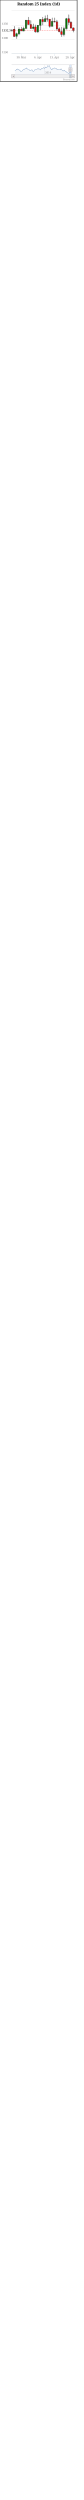
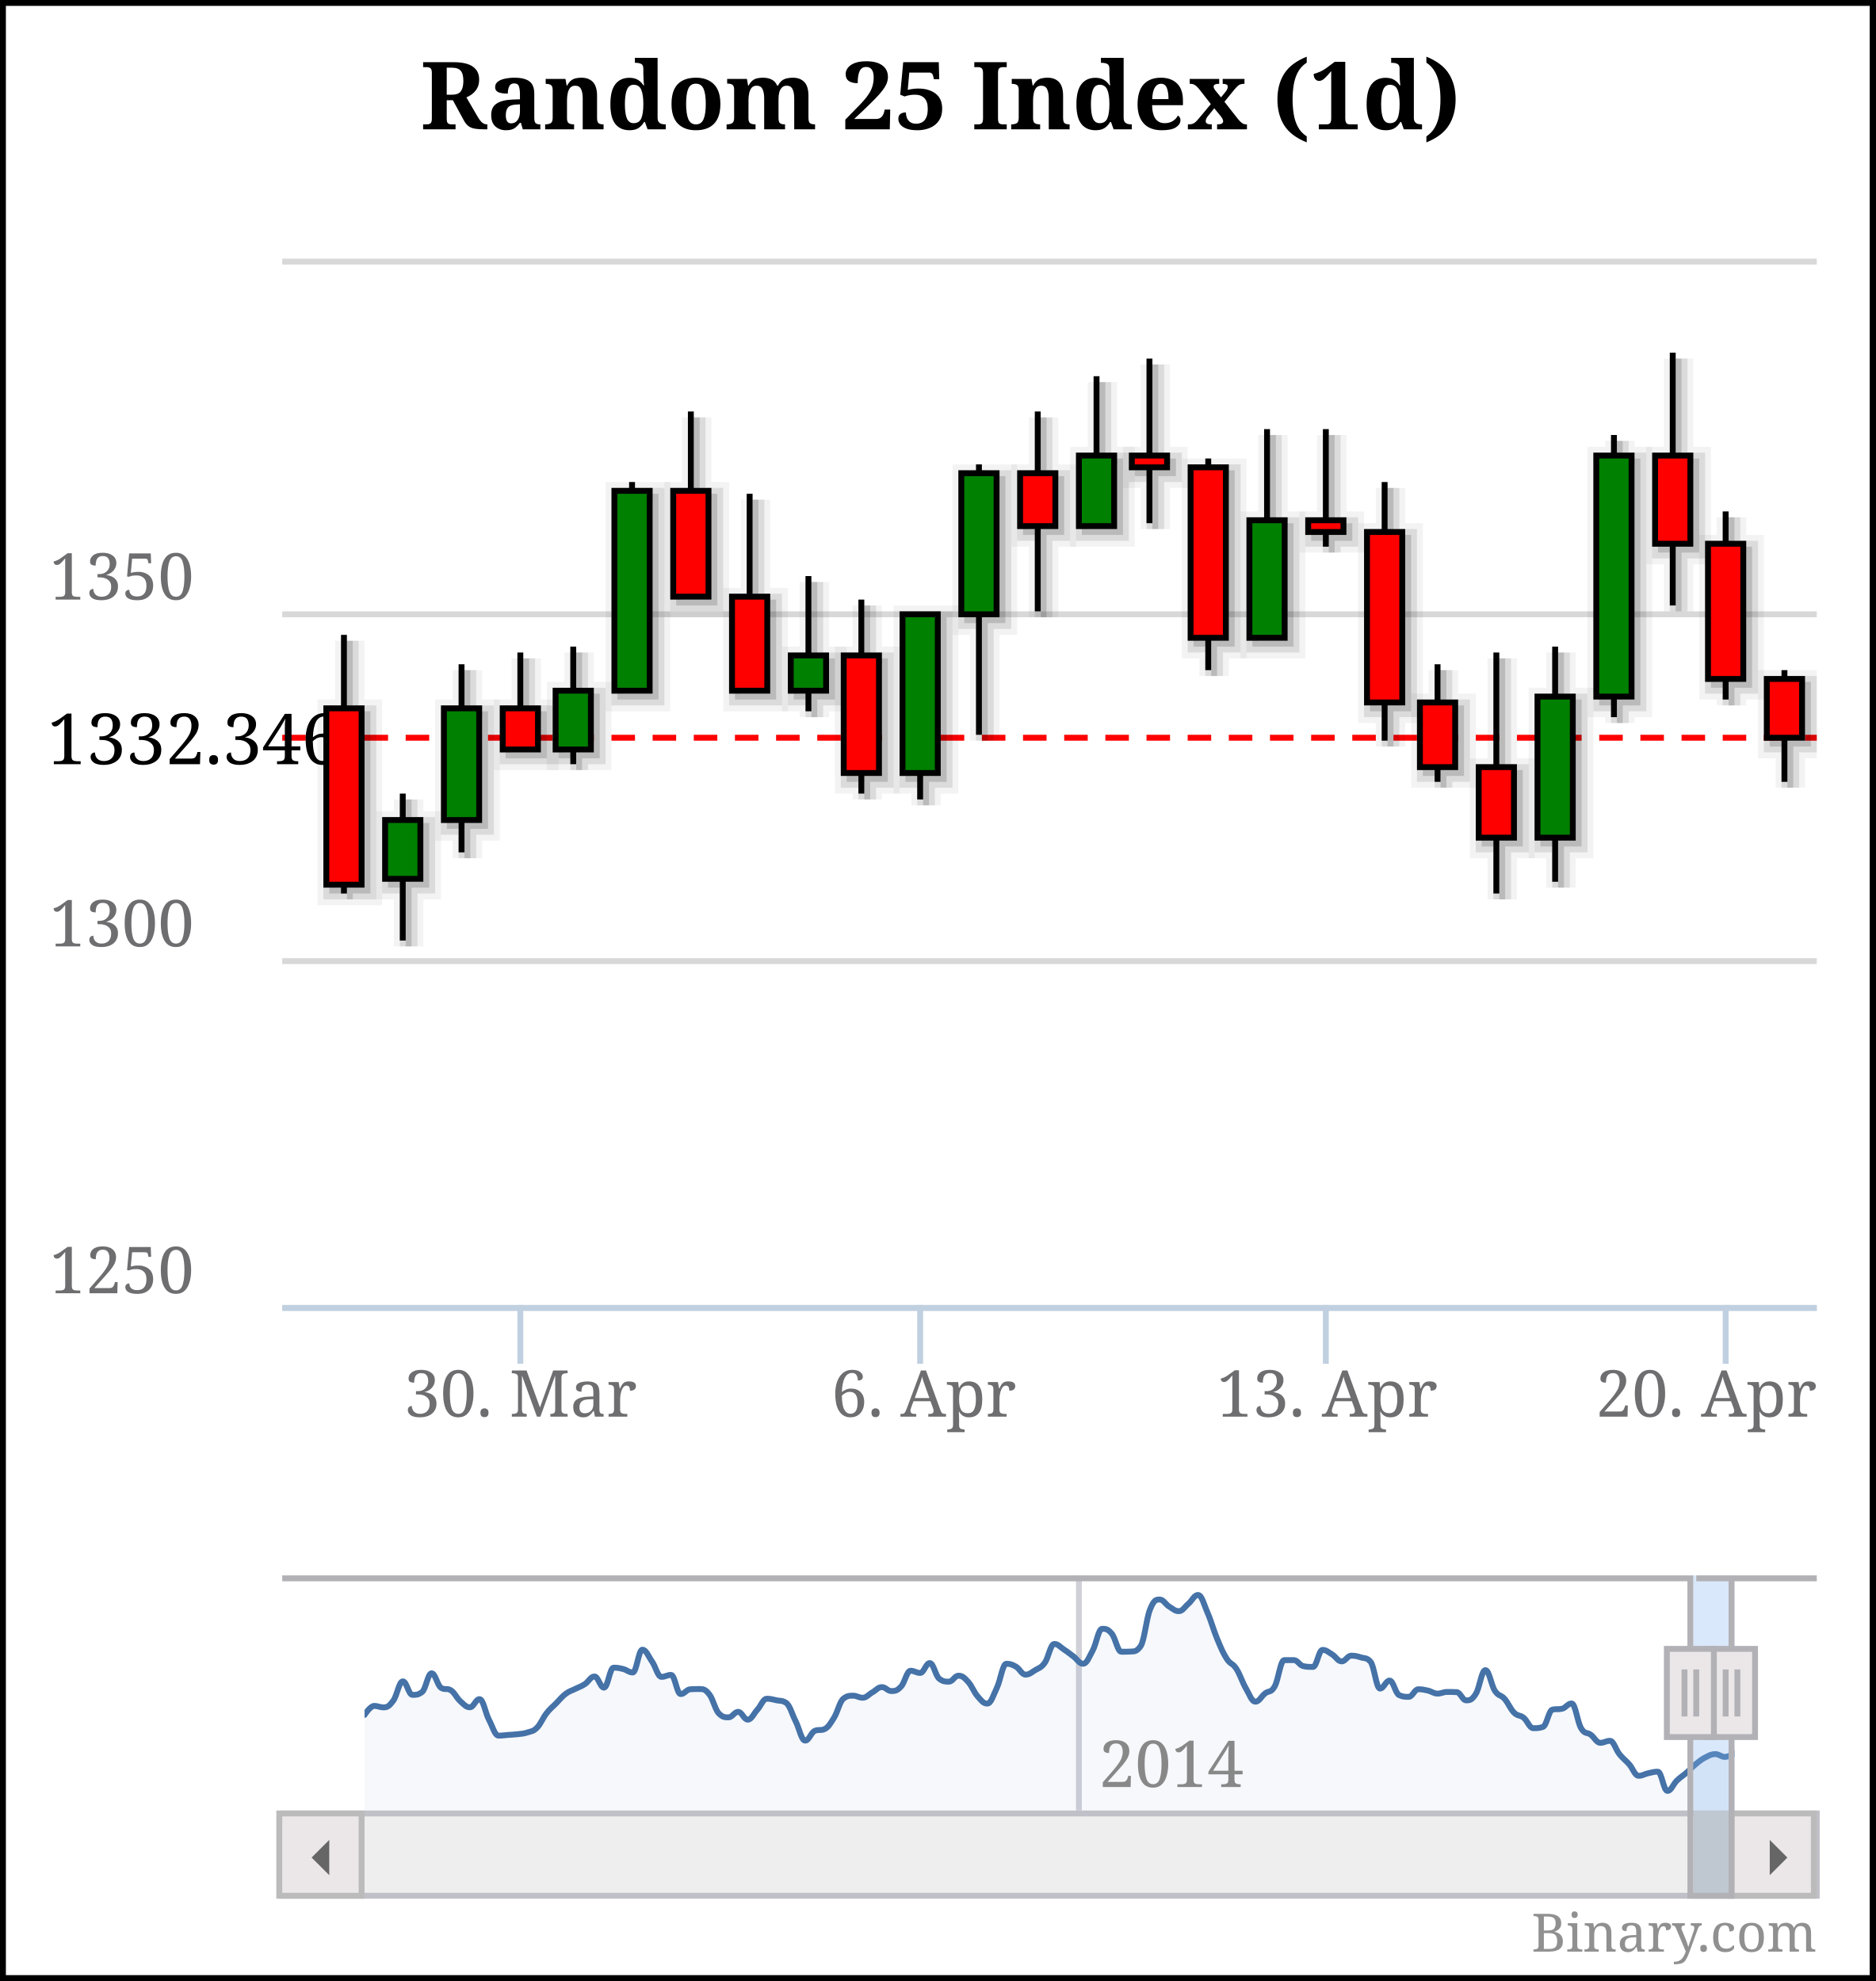
- <svg xmlns="http://www.w3.org/2000/svg" version="1.1" style="font-family:signika, serif;font-size:12px;" viewport="0 0 200 200">
+ <svg xmlns="http://www.w3.org/2000/svg" version="1.1" style="font-family:signika, serif;font-size:12px;" preserveAspectRatio="xMinYMin meet" viewBox="0 0 319 337" width="319" height="337">
  <rect x="0" y="0" width="319" height="337" style="stroke: #000000; fill: none; stroke-width: 2" />
  <defs>
    <clipPath id="highcharts-19">
      <rect x="0" y="0" width="261" height="177" />
    </clipPath>
    <clipPath id="highcharts-21">
      <rect x="0" y="0" width="233" height="40" />
    </clipPath>
  </defs>
  <g class="highcharts-scrollbar" transform="translate(48,309)">
    <rect x="0" y="-0.5" fill="#eeeeee" stroke="#C0C0C8" stroke-width="1" rx="0" ry="0" height="14" width="261" />
    <rect y="-0.5" height="14" fill="#bfc8d1" stroke="#bfc8d1" stroke-width="1" rx="0" ry="0" x="240.5" width="6" />
    <path fill="none" stroke="#666" stroke-width="1" visibility="hidden" d="M 240 3.5 L 240 9.333 M 243 3.5 L 243 9.333 M 246 3.5 L 246 9.333" />
    <g>
      <rect x="-0.5" y="-0.5" width="14" height="14" strokeWidth="1" stroke="#bbb" stroke-width="1" fill="#ebe7e8" />
      <path fill="#666" d="M 8 4 L 8 10 5 7" />
    </g>
    <g transform="translate(247,0)">
      <rect x="-0.5" y="-0.5" width="14" height="14" strokeWidth="1" stroke="#bbb" stroke-width="1" fill="#ebe7e8" />
      <path fill="#666" d="M 6 4 L 6 10 9 7" />
    </g>
  </g>
  <g class="highcharts-grid" />
  <g class="highcharts-grid">
    <path fill="none" d="M 183.5 268 L 183.5 308" stroke="#D0D0D8" stroke-width="1" opacity="1" />
  </g>
  <g class="highcharts-grid">
    <path fill="none" d="M 48 222.5 L 309 222.5" stroke="#D8D8D8" stroke-width="1" opacity="1" />
    <path fill="none" d="M 48 163.5 L 309 163.5" stroke="#D8D8D8" stroke-width="1" opacity="1" />
    <path fill="none" d="M 48 104.5 L 309 104.5" stroke="#D8D8D8" stroke-width="1" opacity="1" />
    <path fill="none" d="M 48 44.5 L 309 44.5" stroke="#D8D8D8" stroke-width="1" opacity="1" />
  </g>
  <g class="highcharts-grid" />
  <g class="highcharts-axis">
    <path fill="none" d="M 88.5 222 L 88.5 232" stroke="#C0D0E0" stroke-width="1" opacity="1" />
    <path fill="none" d="M 156.5 222 L 156.5 232" stroke="#C0D0E0" stroke-width="1" opacity="1" />
    <path fill="none" d="M 225.5 222 L 225.5 232" stroke="#C0D0E0" stroke-width="1" opacity="1" />
    <path fill="none" d="M 293.5 222 L 293.5 232" stroke="#C0D0E0" stroke-width="1" opacity="1" />
    <path fill="none" d="M 48 222.5 L 309 222.5" stroke="#C0D0E0" stroke-width="1" visibility="visible" />
  </g>
  <g class="highcharts-axis" />
  <g class="highcharts-axis" />
  <g class="highcharts-axis" />
  <path fill="none" d="M 48 125.5 L 309 125.5" stroke="red" stroke-width="1" stroke-dasharray="4,3" />
  <text x="8" text-anchor="undefined" transform="translate(0,0)" style="" y="130" visibility="visible">
    <tspan style="background-color: #2ecc71; border-radius: 2px;">1332.346</tspan>
  </text>
  <g class="highcharts-series-group">
    <g class="highcharts-series" visibility="visible" transform="translate(48,45) scale(1 1)" clip-path="url(#highcharts-19)">
      <path fill="none" d="M 7.5 105.5 L 7.5 75.5 L 13.5 75.5 L 13.5 105.5 Z M 10.5 75.5 L 10.5 63 M 10.5 105.5 L 10.5 107" stroke="black" stroke-width="5" stroke-opacity="0.05" transform="translate(1, 1)" />
      <path fill="none" d="M 7.5 105.5 L 7.5 75.5 L 13.5 75.5 L 13.5 105.5 Z M 10.5 75.5 L 10.5 63 M 10.5 105.5 L 10.5 107" stroke="black" stroke-width="3" stroke-opacity="0.1" transform="translate(1, 1)" />
      <path fill="none" d="M 7.5 105.5 L 7.5 75.5 L 13.5 75.5 L 13.5 105.5 Z M 10.5 75.5 L 10.5 63 M 10.5 105.5 L 10.5 107" stroke="black" stroke-width="1" stroke-opacity="0.15" transform="translate(1, 1)" />
      <path fill="red" d="M 7.5 105.5 L 7.5 75.5 L 13.5 75.5 L 13.5 105.5 Z M 10.5 75.5 L 10.5 63 M 10.5 105.5 L 10.5 107" stroke="black" stroke-width="1" />
      <path fill="none" d="M 17.5 104.5 L 17.5 94.5 L 23.5 94.5 L 23.5 104.5 Z M 20.5 94.5 L 20.5 90 M 20.5 104.5 L 20.5 115" stroke="black" stroke-width="5" stroke-opacity="0.05" transform="translate(1, 1)" />
      <path fill="none" d="M 17.5 104.5 L 17.5 94.5 L 23.5 94.5 L 23.5 104.5 Z M 20.5 94.5 L 20.5 90 M 20.5 104.5 L 20.5 115" stroke="black" stroke-width="3" stroke-opacity="0.1" transform="translate(1, 1)" />
      <path fill="none" d="M 17.5 104.5 L 17.5 94.5 L 23.5 94.5 L 23.5 104.5 Z M 20.5 94.5 L 20.5 90 M 20.5 104.5 L 20.5 115" stroke="black" stroke-width="1" stroke-opacity="0.15" transform="translate(1, 1)" />
      <path fill="green" d="M 17.5 104.5 L 17.5 94.5 L 23.5 94.5 L 23.5 104.5 Z M 20.5 94.5 L 20.5 90 M 20.5 104.5 L 20.5 115" stroke="black" stroke-width="1" />
      <path fill="none" d="M 27.5 94.5 L 27.5 75.5 L 33.5 75.5 L 33.5 94.5 Z M 30.5 75.5 L 30.5 68 M 30.5 94.5 L 30.5 100" stroke="black" stroke-width="5" stroke-opacity="0.05" transform="translate(1, 1)" />
      <path fill="none" d="M 27.5 94.5 L 27.5 75.5 L 33.5 75.5 L 33.5 94.5 Z M 30.5 75.5 L 30.5 68 M 30.5 94.5 L 30.5 100" stroke="black" stroke-width="3" stroke-opacity="0.1" transform="translate(1, 1)" />
      <path fill="none" d="M 27.5 94.5 L 27.5 75.5 L 33.5 75.5 L 33.5 94.5 Z M 30.5 75.5 L 30.5 68 M 30.5 94.5 L 30.5 100" stroke="black" stroke-width="1" stroke-opacity="0.15" transform="translate(1, 1)" />
      <path fill="green" d="M 27.5 94.5 L 27.5 75.5 L 33.5 75.5 L 33.5 94.5 Z M 30.5 75.5 L 30.5 68 M 30.5 94.5 L 30.5 100" stroke="black" stroke-width="1" />
      <path fill="none" d="M 37.5 82.5 L 37.5 75.5 L 43.5 75.5 L 43.5 82.5 Z M 40.5 75.5 L 40.5 66 M 40.5 82.5 L 40.5 83" stroke="black" stroke-width="5" stroke-opacity="0.05" transform="translate(1, 1)" />
      <path fill="none" d="M 37.5 82.5 L 37.5 75.5 L 43.5 75.5 L 43.5 82.5 Z M 40.5 75.5 L 40.5 66 M 40.5 82.5 L 40.5 83" stroke="black" stroke-width="3" stroke-opacity="0.1" transform="translate(1, 1)" />
      <path fill="none" d="M 37.5 82.5 L 37.5 75.5 L 43.5 75.5 L 43.5 82.5 Z M 40.5 75.5 L 40.5 66 M 40.5 82.5 L 40.5 83" stroke="black" stroke-width="1" stroke-opacity="0.15" transform="translate(1, 1)" />
      <path fill="red" d="M 37.5 82.5 L 37.5 75.5 L 43.5 75.5 L 43.5 82.5 Z M 40.5 75.5 L 40.5 66 M 40.5 82.5 L 40.5 83" stroke="black" stroke-width="1" />
      <path fill="none" d="M 46.5 82.5 L 46.5 72.5 L 52.5 72.5 L 52.5 82.5 Z M 49.5 72.5 L 49.5 65 M 49.5 82.5 L 49.5 85" stroke="black" stroke-width="5" stroke-opacity="0.05" transform="translate(1, 1)" />
      <path fill="none" d="M 46.5 82.5 L 46.5 72.5 L 52.5 72.5 L 52.5 82.5 Z M 49.5 72.5 L 49.5 65 M 49.5 82.5 L 49.5 85" stroke="black" stroke-width="3" stroke-opacity="0.1" transform="translate(1, 1)" />
      <path fill="none" d="M 46.5 82.5 L 46.5 72.5 L 52.5 72.5 L 52.5 82.5 Z M 49.5 72.5 L 49.5 65 M 49.5 82.5 L 49.5 85" stroke="black" stroke-width="1" stroke-opacity="0.15" transform="translate(1, 1)" />
      <path fill="green" d="M 46.5 82.5 L 46.5 72.5 L 52.5 72.5 L 52.5 82.5 Z M 49.5 72.5 L 49.5 65 M 49.5 82.5 L 49.5 85" stroke="black" stroke-width="1" />
      <path fill="none" d="M 56.5 72.5 L 56.5 38.5 L 62.5 38.5 L 62.5 72.5 Z M 59.5 38.5 L 59.5 37 M 59.5 72.5 L 59.5 73" stroke="black" stroke-width="5" stroke-opacity="0.05" transform="translate(1, 1)" />
      <path fill="none" d="M 56.5 72.5 L 56.5 38.5 L 62.5 38.5 L 62.5 72.5 Z M 59.5 38.5 L 59.5 37 M 59.5 72.5 L 59.5 73" stroke="black" stroke-width="3" stroke-opacity="0.1" transform="translate(1, 1)" />
      <path fill="none" d="M 56.5 72.5 L 56.5 38.5 L 62.5 38.5 L 62.5 72.5 Z M 59.5 38.5 L 59.5 37 M 59.5 72.5 L 59.5 73" stroke="black" stroke-width="1" stroke-opacity="0.15" transform="translate(1, 1)" />
      <path fill="green" d="M 56.5 72.5 L 56.5 38.5 L 62.5 38.5 L 62.5 72.5 Z M 59.5 38.5 L 59.5 37 M 59.5 72.5 L 59.5 73" stroke="black" stroke-width="1" />
      <path fill="none" d="M 66.5 56.5 L 66.5 38.5 L 72.5 38.5 L 72.5 56.5 Z M 69.5 38.5 L 69.5 25 M 69.5 56.5 L 69.5 57" stroke="black" stroke-width="5" stroke-opacity="0.05" transform="translate(1, 1)" />
      <path fill="none" d="M 66.5 56.5 L 66.5 38.5 L 72.5 38.5 L 72.5 56.5 Z M 69.5 38.5 L 69.5 25 M 69.5 56.5 L 69.5 57" stroke="black" stroke-width="3" stroke-opacity="0.1" transform="translate(1, 1)" />
      <path fill="none" d="M 66.5 56.5 L 66.5 38.5 L 72.5 38.5 L 72.5 56.5 Z M 69.5 38.5 L 69.5 25 M 69.5 56.5 L 69.5 57" stroke="black" stroke-width="1" stroke-opacity="0.15" transform="translate(1, 1)" />
      <path fill="red" d="M 66.5 56.5 L 66.5 38.5 L 72.5 38.5 L 72.5 56.5 Z M 69.5 38.5 L 69.5 25 M 69.5 56.5 L 69.5 57" stroke="black" stroke-width="1" />
      <path fill="none" d="M 76.5 72.5 L 76.5 56.5 L 82.5 56.5 L 82.5 72.5 Z M 79.5 56.5 L 79.5 39 M 79.5 72.5 L 79.5 72" stroke="black" stroke-width="5" stroke-opacity="0.05" transform="translate(1, 1)" />
      <path fill="none" d="M 76.5 72.5 L 76.5 56.5 L 82.5 56.5 L 82.5 72.5 Z M 79.5 56.5 L 79.5 39 M 79.5 72.5 L 79.5 72" stroke="black" stroke-width="3" stroke-opacity="0.1" transform="translate(1, 1)" />
      <path fill="none" d="M 76.5 72.5 L 76.5 56.5 L 82.5 56.5 L 82.5 72.5 Z M 79.5 56.5 L 79.5 39 M 79.5 72.5 L 79.5 72" stroke="black" stroke-width="1" stroke-opacity="0.15" transform="translate(1, 1)" />
      <path fill="red" d="M 76.5 72.5 L 76.5 56.5 L 82.5 56.5 L 82.5 72.5 Z M 79.5 56.5 L 79.5 39 M 79.5 72.5 L 79.5 72" stroke="black" stroke-width="1" />
      <path fill="none" d="M 86.5 72.5 L 86.5 66.5 L 92.5 66.5 L 92.5 72.5 Z M 89.5 66.5 L 89.5 53 M 89.5 72.5 L 89.5 76" stroke="black" stroke-width="5" stroke-opacity="0.05" transform="translate(1, 1)" />
      <path fill="none" d="M 86.5 72.5 L 86.5 66.5 L 92.5 66.5 L 92.5 72.5 Z M 89.5 66.5 L 89.5 53 M 89.5 72.5 L 89.5 76" stroke="black" stroke-width="3" stroke-opacity="0.1" transform="translate(1, 1)" />
      <path fill="none" d="M 86.5 72.5 L 86.5 66.5 L 92.5 66.5 L 92.5 72.5 Z M 89.5 66.5 L 89.5 53 M 89.5 72.5 L 89.5 76" stroke="black" stroke-width="1" stroke-opacity="0.15" transform="translate(1, 1)" />
      <path fill="green" d="M 86.5 72.5 L 86.5 66.5 L 92.5 66.5 L 92.5 72.5 Z M 89.5 66.5 L 89.5 53 M 89.5 72.5 L 89.5 76" stroke="black" stroke-width="1" />
      <path fill="none" d="M 95.5 86.5 L 95.5 66.5 L 101.5 66.5 L 101.5 86.5 Z M 98.5 66.5 L 98.5 57 M 98.5 86.5 L 98.5 90" stroke="black" stroke-width="5" stroke-opacity="0.05" transform="translate(1, 1)" />
      <path fill="none" d="M 95.5 86.5 L 95.5 66.5 L 101.5 66.5 L 101.5 86.5 Z M 98.5 66.5 L 98.5 57 M 98.5 86.5 L 98.5 90" stroke="black" stroke-width="3" stroke-opacity="0.1" transform="translate(1, 1)" />
      <path fill="none" d="M 95.5 86.5 L 95.5 66.5 L 101.5 66.5 L 101.5 86.5 Z M 98.5 66.5 L 98.5 57 M 98.5 86.5 L 98.5 90" stroke="black" stroke-width="1" stroke-opacity="0.15" transform="translate(1, 1)" />
      <path fill="red" d="M 95.5 86.5 L 95.5 66.5 L 101.5 66.5 L 101.5 86.5 Z M 98.5 66.5 L 98.5 57 M 98.5 86.5 L 98.5 90" stroke="black" stroke-width="1" />
      <path fill="none" d="M 105.5 86.5 L 105.5 59.5 L 111.5 59.5 L 111.5 86.5 Z M 108.5 59.5 L 108.5 59.5 M 108.5 86.5 L 108.5 91" stroke="black" stroke-width="5" stroke-opacity="0.05" transform="translate(1, 1)" />
      <path fill="none" d="M 105.5 86.5 L 105.5 59.5 L 111.5 59.5 L 111.5 86.5 Z M 108.5 59.5 L 108.5 59.5 M 108.5 86.5 L 108.5 91" stroke="black" stroke-width="3" stroke-opacity="0.1" transform="translate(1, 1)" />
      <path fill="none" d="M 105.5 86.5 L 105.5 59.5 L 111.5 59.5 L 111.5 86.5 Z M 108.5 59.5 L 108.5 59.5 M 108.5 86.5 L 108.5 91" stroke="black" stroke-width="1" stroke-opacity="0.15" transform="translate(1, 1)" />
      <path fill="green" d="M 105.5 86.5 L 105.5 59.5 L 111.5 59.5 L 111.5 86.5 Z M 108.5 59.5 L 108.5 59.5 M 108.5 86.5 L 108.5 91" stroke="black" stroke-width="1" />
      <path fill="none" d="M 115.5 59.5 L 115.5 35.5 L 121.5 35.5 L 121.5 59.5 Z M 118.5 35.5 L 118.5 34 M 118.5 59.5 L 118.5 80" stroke="black" stroke-width="5" stroke-opacity="0.05" transform="translate(1, 1)" />
      <path fill="none" d="M 115.5 59.5 L 115.5 35.5 L 121.5 35.5 L 121.5 59.5 Z M 118.5 35.5 L 118.5 34 M 118.5 59.5 L 118.5 80" stroke="black" stroke-width="3" stroke-opacity="0.1" transform="translate(1, 1)" />
      <path fill="none" d="M 115.5 59.5 L 115.5 35.5 L 121.5 35.5 L 121.5 59.5 Z M 118.5 35.5 L 118.5 34 M 118.5 59.5 L 118.5 80" stroke="black" stroke-width="1" stroke-opacity="0.15" transform="translate(1, 1)" />
      <path fill="green" d="M 115.5 59.5 L 115.5 35.5 L 121.5 35.5 L 121.5 59.5 Z M 118.5 35.5 L 118.5 34 M 118.5 59.5 L 118.5 80" stroke="black" stroke-width="1" />
      <path fill="none" d="M 125.5 44.5 L 125.5 35.5 L 131.5 35.5 L 131.5 44.5 Z M 128.5 35.5 L 128.5 25 M 128.5 44.5 L 128.5 59" stroke="black" stroke-width="5" stroke-opacity="0.05" transform="translate(1, 1)" />
      <path fill="none" d="M 125.5 44.5 L 125.5 35.5 L 131.5 35.5 L 131.5 44.5 Z M 128.5 35.5 L 128.5 25 M 128.5 44.5 L 128.5 59" stroke="black" stroke-width="3" stroke-opacity="0.1" transform="translate(1, 1)" />
      <path fill="none" d="M 125.5 44.5 L 125.5 35.5 L 131.5 35.5 L 131.5 44.5 Z M 128.5 35.5 L 128.5 25 M 128.5 44.5 L 128.5 59" stroke="black" stroke-width="1" stroke-opacity="0.15" transform="translate(1, 1)" />
      <path fill="red" d="M 125.5 44.5 L 125.5 35.5 L 131.5 35.5 L 131.5 44.5 Z M 128.5 35.5 L 128.5 25 M 128.5 44.5 L 128.5 59" stroke="black" stroke-width="1" />
      <path fill="none" d="M 135.5 44.5 L 135.5 32.5 L 141.5 32.5 L 141.5 44.5 Z M 138.5 32.5 L 138.5 19 M 138.5 44.5 L 138.5 45" stroke="black" stroke-width="5" stroke-opacity="0.05" transform="translate(1, 1)" />
      <path fill="none" d="M 135.5 44.5 L 135.5 32.5 L 141.5 32.5 L 141.5 44.5 Z M 138.5 32.5 L 138.5 19 M 138.5 44.5 L 138.5 45" stroke="black" stroke-width="3" stroke-opacity="0.1" transform="translate(1, 1)" />
      <path fill="none" d="M 135.5 44.5 L 135.5 32.5 L 141.5 32.5 L 141.5 44.5 Z M 138.5 32.5 L 138.5 19 M 138.5 44.5 L 138.5 45" stroke="black" stroke-width="1" stroke-opacity="0.15" transform="translate(1, 1)" />
      <path fill="green" d="M 135.5 44.5 L 135.5 32.5 L 141.5 32.5 L 141.5 44.5 Z M 138.5 32.5 L 138.5 19 M 138.5 44.5 L 138.5 45" stroke="black" stroke-width="1" />
      <path fill="none" d="M 144.5 34.5 L 144.5 32.5 L 150.5 32.5 L 150.5 34.5 Z M 147.5 32.5 L 147.5 16 M 147.5 34.5 L 147.5 44" stroke="black" stroke-width="5" stroke-opacity="0.05" transform="translate(1, 1)" />
      <path fill="none" d="M 144.5 34.5 L 144.5 32.5 L 150.5 32.5 L 150.5 34.5 Z M 147.5 32.5 L 147.5 16 M 147.5 34.5 L 147.5 44" stroke="black" stroke-width="3" stroke-opacity="0.1" transform="translate(1, 1)" />
      <path fill="none" d="M 144.5 34.5 L 144.5 32.5 L 150.5 32.5 L 150.5 34.5 Z M 147.5 32.5 L 147.5 16 M 147.5 34.5 L 147.5 44" stroke="black" stroke-width="1" stroke-opacity="0.15" transform="translate(1, 1)" />
      <path fill="red" d="M 144.5 34.5 L 144.5 32.5 L 150.5 32.5 L 150.5 34.5 Z M 147.5 32.5 L 147.5 16 M 147.5 34.5 L 147.5 44" stroke="black" stroke-width="1" />
      <path fill="none" d="M 154.5 63.5 L 154.5 34.5 L 160.5 34.5 L 160.5 63.5 Z M 157.5 34.5 L 157.5 33 M 157.5 63.5 L 157.5 69" stroke="black" stroke-width="5" stroke-opacity="0.05" transform="translate(1, 1)" />
      <path fill="none" d="M 154.5 63.5 L 154.5 34.5 L 160.5 34.5 L 160.5 63.5 Z M 157.5 34.5 L 157.5 33 M 157.5 63.5 L 157.5 69" stroke="black" stroke-width="3" stroke-opacity="0.1" transform="translate(1, 1)" />
      <path fill="none" d="M 154.5 63.5 L 154.5 34.5 L 160.5 34.5 L 160.5 63.5 Z M 157.5 34.5 L 157.5 33 M 157.5 63.5 L 157.5 69" stroke="black" stroke-width="1" stroke-opacity="0.15" transform="translate(1, 1)" />
      <path fill="red" d="M 154.5 63.5 L 154.5 34.5 L 160.5 34.5 L 160.5 63.5 Z M 157.5 34.5 L 157.5 33 M 157.5 63.5 L 157.5 69" stroke="black" stroke-width="1" />
      <path fill="none" d="M 164.5 63.5 L 164.5 43.5 L 170.5 43.5 L 170.5 63.5 Z M 167.5 43.5 L 167.5 28 M 167.5 63.5 L 167.5 63" stroke="black" stroke-width="5" stroke-opacity="0.05" transform="translate(1, 1)" />
      <path fill="none" d="M 164.5 63.5 L 164.5 43.5 L 170.5 43.5 L 170.5 63.5 Z M 167.5 43.5 L 167.5 28 M 167.5 63.5 L 167.5 63" stroke="black" stroke-width="3" stroke-opacity="0.1" transform="translate(1, 1)" />
      <path fill="none" d="M 164.5 63.5 L 164.5 43.5 L 170.5 43.5 L 170.5 63.5 Z M 167.5 43.5 L 167.5 28 M 167.5 63.5 L 167.5 63" stroke="black" stroke-width="1" stroke-opacity="0.15" transform="translate(1, 1)" />
      <path fill="green" d="M 164.5 63.5 L 164.5 43.5 L 170.5 43.5 L 170.5 63.5 Z M 167.5 43.5 L 167.5 28 M 167.5 63.5 L 167.5 63" stroke="black" stroke-width="1" />
      <path fill="none" d="M 174.5 45.5 L 174.5 43.5 L 180.5 43.5 L 180.5 45.5 Z M 177.5 43.5 L 177.5 28 M 177.5 45.5 L 177.5 48" stroke="black" stroke-width="5" stroke-opacity="0.05" transform="translate(1, 1)" />
      <path fill="none" d="M 174.5 45.5 L 174.5 43.5 L 180.5 43.5 L 180.5 45.5 Z M 177.5 43.5 L 177.5 28 M 177.5 45.5 L 177.5 48" stroke="black" stroke-width="3" stroke-opacity="0.1" transform="translate(1, 1)" />
      <path fill="none" d="M 174.5 45.5 L 174.5 43.5 L 180.5 43.5 L 180.5 45.5 Z M 177.5 43.5 L 177.5 28 M 177.5 45.5 L 177.5 48" stroke="black" stroke-width="1" stroke-opacity="0.15" transform="translate(1, 1)" />
      <path fill="red" d="M 174.5 45.5 L 174.5 43.5 L 180.5 43.5 L 180.5 45.5 Z M 177.5 43.5 L 177.5 28 M 177.5 45.5 L 177.5 48" stroke="black" stroke-width="1" />
      <path fill="none" d="M 184.5 74.5 L 184.5 45.5 L 190.5 45.5 L 190.5 74.5 Z M 187.5 45.5 L 187.5 37 M 187.5 74.5 L 187.5 81" stroke="black" stroke-width="5" stroke-opacity="0.05" transform="translate(1, 1)" />
      <path fill="none" d="M 184.5 74.5 L 184.5 45.5 L 190.5 45.5 L 190.5 74.5 Z M 187.5 45.5 L 187.5 37 M 187.5 74.5 L 187.5 81" stroke="black" stroke-width="3" stroke-opacity="0.1" transform="translate(1, 1)" />
      <path fill="none" d="M 184.5 74.5 L 184.5 45.5 L 190.5 45.5 L 190.5 74.5 Z M 187.5 45.5 L 187.5 37 M 187.5 74.5 L 187.5 81" stroke="black" stroke-width="1" stroke-opacity="0.15" transform="translate(1, 1)" />
      <path fill="red" d="M 184.5 74.5 L 184.5 45.5 L 190.5 45.5 L 190.5 74.5 Z M 187.5 45.5 L 187.5 37 M 187.5 74.5 L 187.5 81" stroke="black" stroke-width="1" />
      <path fill="none" d="M 193.5 85.5 L 193.5 74.5 L 199.5 74.5 L 199.5 85.5 Z M 196.5 74.5 L 196.5 68 M 196.5 85.5 L 196.5 88" stroke="black" stroke-width="5" stroke-opacity="0.05" transform="translate(1, 1)" />
      <path fill="none" d="M 193.5 85.5 L 193.5 74.5 L 199.5 74.5 L 199.5 85.5 Z M 196.5 74.5 L 196.5 68 M 196.5 85.5 L 196.5 88" stroke="black" stroke-width="3" stroke-opacity="0.1" transform="translate(1, 1)" />
      <path fill="none" d="M 193.5 85.5 L 193.5 74.5 L 199.5 74.5 L 199.5 85.5 Z M 196.5 74.5 L 196.5 68 M 196.5 85.5 L 196.5 88" stroke="black" stroke-width="1" stroke-opacity="0.15" transform="translate(1, 1)" />
      <path fill="red" d="M 193.5 85.5 L 193.5 74.5 L 199.5 74.5 L 199.5 85.5 Z M 196.5 74.5 L 196.5 68 M 196.5 85.5 L 196.5 88" stroke="black" stroke-width="1" />
      <path fill="none" d="M 203.5 97.5 L 203.5 85.5 L 209.5 85.5 L 209.5 97.5 Z M 206.5 85.5 L 206.5 66 M 206.5 97.5 L 206.5 107" stroke="black" stroke-width="5" stroke-opacity="0.05" transform="translate(1, 1)" />
      <path fill="none" d="M 203.5 97.5 L 203.5 85.5 L 209.5 85.5 L 209.5 97.5 Z M 206.5 85.5 L 206.5 66 M 206.5 97.5 L 206.5 107" stroke="black" stroke-width="3" stroke-opacity="0.1" transform="translate(1, 1)" />
      <path fill="none" d="M 203.5 97.5 L 203.5 85.5 L 209.5 85.5 L 209.5 97.5 Z M 206.5 85.5 L 206.5 66 M 206.5 97.5 L 206.5 107" stroke="black" stroke-width="1" stroke-opacity="0.15" transform="translate(1, 1)" />
      <path fill="red" d="M 203.5 97.5 L 203.5 85.5 L 209.5 85.5 L 209.5 97.5 Z M 206.5 85.5 L 206.5 66 M 206.5 97.5 L 206.5 107" stroke="black" stroke-width="1" />
      <path fill="none" d="M 213.5 97.5 L 213.5 73.5 L 219.5 73.5 L 219.5 97.5 Z M 216.5 73.5 L 216.5 65 M 216.5 97.5 L 216.5 105" stroke="black" stroke-width="5" stroke-opacity="0.05" transform="translate(1, 1)" />
      <path fill="none" d="M 213.5 97.5 L 213.5 73.5 L 219.5 73.5 L 219.5 97.5 Z M 216.5 73.5 L 216.5 65 M 216.5 97.5 L 216.5 105" stroke="black" stroke-width="3" stroke-opacity="0.1" transform="translate(1, 1)" />
      <path fill="none" d="M 213.5 97.5 L 213.5 73.5 L 219.5 73.5 L 219.5 97.5 Z M 216.5 73.5 L 216.5 65 M 216.5 97.5 L 216.5 105" stroke="black" stroke-width="1" stroke-opacity="0.15" transform="translate(1, 1)" />
      <path fill="green" d="M 213.5 97.5 L 213.5 73.5 L 219.5 73.5 L 219.5 97.5 Z M 216.5 73.5 L 216.5 65 M 216.5 97.5 L 216.5 105" stroke="black" stroke-width="1" />
      <path fill="none" d="M 223.5 73.5 L 223.5 32.5 L 229.5 32.5 L 229.5 73.5 Z M 226.5 32.5 L 226.5 29 M 226.5 73.5 L 226.5 77" stroke="black" stroke-width="5" stroke-opacity="0.05" transform="translate(1, 1)" />
      <path fill="none" d="M 223.5 73.5 L 223.5 32.5 L 229.5 32.5 L 229.5 73.5 Z M 226.5 32.5 L 226.5 29 M 226.5 73.5 L 226.5 77" stroke="black" stroke-width="3" stroke-opacity="0.1" transform="translate(1, 1)" />
      <path fill="none" d="M 223.5 73.5 L 223.5 32.5 L 229.5 32.5 L 229.5 73.5 Z M 226.5 32.5 L 226.5 29 M 226.5 73.5 L 226.5 77" stroke="black" stroke-width="1" stroke-opacity="0.15" transform="translate(1, 1)" />
      <path fill="green" d="M 223.5 73.5 L 223.5 32.5 L 229.5 32.5 L 229.5 73.5 Z M 226.5 32.5 L 226.5 29 M 226.5 73.5 L 226.5 77" stroke="black" stroke-width="1" />
      <path fill="none" d="M 233.5 47.5 L 233.5 32.5 L 239.5 32.5 L 239.5 47.5 Z M 236.5 32.5 L 236.5 15 M 236.5 47.5 L 236.5 58" stroke="black" stroke-width="5" stroke-opacity="0.05" transform="translate(1, 1)" />
      <path fill="none" d="M 233.5 47.5 L 233.5 32.5 L 239.5 32.5 L 239.5 47.5 Z M 236.5 32.5 L 236.5 15 M 236.5 47.5 L 236.5 58" stroke="black" stroke-width="3" stroke-opacity="0.1" transform="translate(1, 1)" />
      <path fill="none" d="M 233.5 47.5 L 233.5 32.5 L 239.5 32.5 L 239.5 47.5 Z M 236.5 32.5 L 236.5 15 M 236.5 47.5 L 236.5 58" stroke="black" stroke-width="1" stroke-opacity="0.15" transform="translate(1, 1)" />
      <path fill="red" d="M 233.5 47.5 L 233.5 32.5 L 239.5 32.5 L 239.5 47.5 Z M 236.5 32.5 L 236.5 15 M 236.5 47.5 L 236.5 58" stroke="black" stroke-width="1" />
      <path fill="none" d="M 242.5 70.5 L 242.5 47.5 L 248.5 47.5 L 248.5 70.5 Z M 245.5 47.5 L 245.5 42 M 245.5 70.5 L 245.5 74" stroke="black" stroke-width="5" stroke-opacity="0.05" transform="translate(1, 1)" />
      <path fill="none" d="M 242.5 70.5 L 242.5 47.5 L 248.5 47.5 L 248.5 70.5 Z M 245.5 47.5 L 245.5 42 M 245.5 70.5 L 245.5 74" stroke="black" stroke-width="3" stroke-opacity="0.1" transform="translate(1, 1)" />
      <path fill="none" d="M 242.5 70.5 L 242.5 47.5 L 248.5 47.5 L 248.5 70.5 Z M 245.5 47.5 L 245.5 42 M 245.5 70.5 L 245.5 74" stroke="black" stroke-width="1" stroke-opacity="0.15" transform="translate(1, 1)" />
      <path fill="red" d="M 242.5 70.5 L 242.5 47.5 L 248.5 47.5 L 248.5 70.5 Z M 245.5 47.5 L 245.5 42 M 245.5 70.5 L 245.5 74" stroke="black" stroke-width="1" />
      <path fill="none" d="M 252.5 80.5 L 252.5 70.5 L 258.5 70.5 L 258.5 80.5 Z M 255.5 70.5 L 255.5 69 M 255.5 80.5 L 255.5 88" stroke="black" stroke-width="5" stroke-opacity="0.05" transform="translate(1, 1)" />
      <path fill="none" d="M 252.5 80.5 L 252.5 70.5 L 258.5 70.5 L 258.5 80.5 Z M 255.5 70.5 L 255.5 69 M 255.5 80.5 L 255.5 88" stroke="black" stroke-width="3" stroke-opacity="0.1" transform="translate(1, 1)" />
      <path fill="none" d="M 252.5 80.5 L 252.5 70.5 L 258.5 70.5 L 258.5 80.5 Z M 255.5 70.5 L 255.5 69 M 255.5 80.5 L 255.5 88" stroke="black" stroke-width="1" stroke-opacity="0.15" transform="translate(1, 1)" />
      <path fill="red" d="M 252.5 80.5 L 252.5 70.5 L 258.5 70.5 L 258.5 80.5 Z M 255.5 70.5 L 255.5 69 M 255.5 80.5 L 255.5 88" stroke="black" stroke-width="1" />
    </g>
    <g class="highcharts-markers" visibility="visible" transform="translate(48,45) scale(1 1)" clip-path="none" />
    <g class="highcharts-series" visibility="visible" transform="translate(62,268) scale(1 1)" clip-path="url(#highcharts-21)">
      <path fill="rgb(69,114,167)" fill-opacity="0.05" d="M 0 23.731 C 0 23.731 0.978 22.202 1.629 22.202 C 2.281 22.202 2.607 22.452 3.259 22.452 C 3.91 22.452 4.236 22.201 4.888 21.315 C 5.54 20.429 5.866 18.023 6.517 18.023 C 7.169 18.023 7.495 20.325 8.147 20.325 C 8.799 20.325 9.124 20.325 9.776 19.853 C 10.428 19.38 10.754 16.654 11.406 16.654 C 12.057 16.654 12.383 18.743 13.035 19.136 C 13.687 19.53 14.013 19.136 14.664 19.53 C 15.316 19.924 15.642 20.829 16.294 21.41 C 16.945 21.991 17.271 22.436 17.923 22.436 C 18.575 22.436 18.901 21.049 19.552 21.049 C 20.204 21.049 20.53 23.356 21.182 24.598 C 21.834 25.84 22.159 27.259 22.811 27.259 C 23.463 27.259 23.789 27.186 24.441 27.136 C 25.092 27.087 25.418 27.094 26.07 27.011 C 26.722 26.928 27.048 26.941 27.699 26.721 C 28.351 26.502 28.677 26.57 29.329 25.915 C 29.98 25.259 30.306 24.275 30.958 23.445 C 31.61 22.614 31.936 22.423 32.587 21.763 C 33.239 21.103 33.565 20.634 34.217 20.143 C 34.869 19.652 35.194 19.637 35.846 19.307 C 36.498 18.978 36.824 18.918 37.476 18.495 C 38.127 18.073 38.453 17.194 39.105 17.194 C 39.757 17.194 40.083 19.096 40.734 19.096 C 41.386 19.096 41.712 15.697 42.364 15.697 C 43.015 15.697 43.341 15.764 43.993 15.927 C 44.645 16.091 44.971 16.515 45.622 16.515 C 46.274 16.515 46.6 12.642 47.252 12.642 C 47.903 12.642 48.229 13.694 48.881 14.618 C 49.533 15.542 49.859 17.263 50.51 17.263 C 51.162 17.263 51.488 16.925 52.14 16.925 C 52.792 16.925 53.117 20.192 53.769 20.192 C 54.421 20.192 54.747 19.414 55.399 19.372 C 56.05 19.33 56.376 19.33 57.028 19.33 C 57.68 19.33 58.006 19.42 58.657 20.257 C 59.309 21.093 59.635 22.88 60.287 23.512 C 60.938 24.145 61.264 24.145 61.916 24.145 C 62.568 24.145 62.894 23.214 63.545 23.214 C 64.197 23.214 64.523 24.54 65.175 24.54 C 65.827 24.54 66.152 23.568 66.804 22.856 C 67.456 22.144 67.782 20.98 68.434 20.98 C 69.085 20.98 69.411 21.105 70.063 21.244 C 70.715 21.382 71.041 21.244 71.692 21.673 C 72.344 22.103 72.67 23.521 73.322 24.808 C 73.973 26.094 74.299 28.106 74.951 28.106 C 75.603 28.106 75.929 26.733 76.58 26.446 C 77.232 26.159 77.558 26.446 78.21 26.159 C 78.862 25.872 79.187 25.279 79.839 24.237 C 80.491 23.195 80.817 21.436 81.469 20.949 C 82.12 20.463 82.446 20.463 83.098 20.463 C 83.75 20.463 84.076 20.812 84.727 20.812 C 85.379 20.812 85.705 20.271 86.357 19.909 C 87.008 19.548 87.334 19.004 87.986 19.004 C 88.638 19.004 88.964 19.677 89.615 19.677 C 90.267 19.677 90.593 19.613 91.245 18.921 C 91.897 18.23 92.222 16.221 92.874 16.221 C 93.526 16.221 93.852 16.595 94.503 16.595 C 95.155 16.595 95.481 14.911 96.133 14.911 C 96.785 14.911 97.11 17.103 97.762 17.59 C 98.414 18.077 98.74 18.077 99.392 18.077 C 100.043 18.077 100.369 17.063 101.021 17.063 C 101.673 17.063 101.999 17.385 102.65 18.089 C 103.302 18.793 103.628 19.838 104.28 20.581 C 104.931 21.325 105.257 21.806 105.909 21.806 C 106.561 21.806 106.887 20.507 107.538 19.151 C 108.19 17.796 108.516 15.03 109.168 15.03 C 109.82 15.03 110.145 15.155 110.797 15.525 C 111.449 15.895 111.775 16.88 112.427 16.88 C 113.078 16.88 113.404 16.528 114.056 16.128 C 114.708 15.728 115.034 15.774 115.685 14.881 C 116.337 13.987 116.663 11.66 117.315 11.66 C 117.966 11.66 118.292 12.17 118.944 12.596 C 119.596 13.021 119.922 13.3 120.573 13.786 C 121.225 14.272 121.551 15.027 122.203 15.027 C 122.855 15.027 123.18 13.999 123.832 12.81 C 124.484 11.621 124.81 9.082 125.462 9.082 C 126.113 9.082 126.439 9.13 127.091 9.911 C 127.743 10.692 128.069 12.988 128.72 12.988 C 129.372 12.988 129.698 12.988 130.35 12.954 C 131.001 12.92 131.327 12.954 131.979 12.072 C 132.631 11.19 132.957 7.366 133.608 5.773 C 134.26 4.179 134.586 4.104 135.238 4.104 C 135.89 4.104 136.215 4.916 136.867 5.312 C 137.519 5.708 137.845 6.085 138.497 6.085 C 139.148 6.085 139.474 5.375 140.126 4.824 C 140.778 4.274 141.103 3.333 141.755 3.333 C 142.407 3.333 142.733 4.871 143.385 6.362 C 144.036 7.852 144.362 9.222 145.014 10.786 C 145.666 12.349 145.992 13.162 146.643 14.179 C 147.295 15.197 147.621 14.867 148.273 15.874 C 148.924 16.88 149.25 18.089 149.902 19.211 C 150.554 20.332 150.88 21.481 151.531 21.481 C 152.183 21.481 152.509 20.596 153.161 20.08 C 153.813 19.564 154.138 20.035 154.79 18.902 C 155.442 17.77 155.768 14.423 156.42 14.416 C 157.071 14.409 157.397 14.409 158.049 14.409 C 158.701 14.409 159.027 15.306 159.678 15.439 C 160.33 15.571 160.656 15.571 161.308 15.571 C 161.959 15.571 162.285 12.673 162.937 12.673 C 163.589 12.673 163.915 13.051 164.566 13.442 C 165.218 13.833 165.544 14.627 166.196 14.627 C 166.848 14.627 167.173 13.655 167.825 13.655 C 168.477 13.655 168.803 13.746 169.455 13.947 C 170.106 14.148 170.432 13.947 171.084 14.661 C 171.736 15.374 172.062 19.252 172.713 19.252 C 173.365 19.252 173.691 17.892 174.343 17.892 C 174.994 17.892 175.32 20.083 175.972 20.372 C 176.624 20.66 176.95 20.66 177.601 20.66 C 178.253 20.66 178.579 19.369 179.231 19.369 C 179.883 19.369 180.208 19.447 180.86 19.595 C 181.512 19.743 181.838 20.108 182.49 20.108 C 183.141 20.108 183.467 19.828 184.119 19.828 C 184.771 19.828 185.097 19.828 185.748 19.861 C 186.4 19.893 186.726 21.259 187.378 21.259 C 188.029 21.259 188.355 21.186 189.007 20.157 C 189.659 19.128 189.985 16.112 190.636 16.112 C 191.288 16.112 191.614 18.672 192.266 19.649 C 192.917 20.626 193.243 20.254 193.895 20.996 C 194.547 21.738 194.873 22.714 195.524 23.359 C 196.176 24.004 196.502 23.695 197.154 24.221 C 197.806 24.747 198.131 25.99 198.783 25.99 C 199.435 25.99 199.761 25.99 200.413 25.783 C 201.064 25.577 201.39 22.977 202.042 22.831 C 202.694 22.685 203.02 22.831 203.671 22.685 C 204.323 22.539 204.649 21.786 205.301 21.786 C 205.952 21.786 206.278 24.959 206.93 26.023 C 207.582 27.087 207.908 26.614 208.559 27.106 C 209.211 27.597 209.537 28.481 210.189 28.481 C 210.841 28.481 211.166 28.141 211.818 28.141 C 212.47 28.141 212.796 29.64 213.448 30.435 C 214.099 31.229 214.425 31.382 215.077 32.114 C 215.729 32.845 216.055 34.092 216.706 34.092 C 217.358 34.092 217.684 33.793 218.336 33.653 C 218.987 33.513 219.313 33.392 219.965 33.392 C 220.617 33.392 220.943 36.667 221.594 36.667 C 222.246 36.667 222.572 35.507 223.224 34.885 C 223.876 34.263 224.201 34.124 224.853 33.557 C 225.505 32.99 225.831 32.576 226.483 32.051 C 227.134 31.525 227.46 31.262 228.112 30.931 C 228.764 30.6 229.09 30.398 229.741 30.398 C 230.393 30.398 230.719 30.877 231.371 30.877 C 232.022 30.877 233 30.272 233 30.272 L 233 40 L 0 40" />
      <path fill="none" d="M 0 23.731 C 0 23.731 0.978 22.202 1.629 22.202 C 2.281 22.202 2.607 22.452 3.259 22.452 C 3.91 22.452 4.236 22.201 4.888 21.315 C 5.54 20.429 5.866 18.023 6.517 18.023 C 7.169 18.023 7.495 20.325 8.147 20.325 C 8.799 20.325 9.124 20.325 9.776 19.853 C 10.428 19.38 10.754 16.654 11.406 16.654 C 12.057 16.654 12.383 18.743 13.035 19.136 C 13.687 19.53 14.013 19.136 14.664 19.53 C 15.316 19.924 15.642 20.829 16.294 21.41 C 16.945 21.991 17.271 22.436 17.923 22.436 C 18.575 22.436 18.901 21.049 19.552 21.049 C 20.204 21.049 20.53 23.356 21.182 24.598 C 21.834 25.84 22.159 27.259 22.811 27.259 C 23.463 27.259 23.789 27.186 24.441 27.136 C 25.092 27.087 25.418 27.094 26.07 27.011 C 26.722 26.928 27.048 26.941 27.699 26.721 C 28.351 26.502 28.677 26.57 29.329 25.915 C 29.98 25.259 30.306 24.275 30.958 23.445 C 31.61 22.614 31.936 22.423 32.587 21.763 C 33.239 21.103 33.565 20.634 34.217 20.143 C 34.869 19.652 35.194 19.637 35.846 19.307 C 36.498 18.978 36.824 18.918 37.476 18.495 C 38.127 18.073 38.453 17.194 39.105 17.194 C 39.757 17.194 40.083 19.096 40.734 19.096 C 41.386 19.096 41.712 15.697 42.364 15.697 C 43.015 15.697 43.341 15.764 43.993 15.927 C 44.645 16.091 44.971 16.515 45.622 16.515 C 46.274 16.515 46.6 12.642 47.252 12.642 C 47.903 12.642 48.229 13.694 48.881 14.618 C 49.533 15.542 49.859 17.263 50.51 17.263 C 51.162 17.263 51.488 16.925 52.14 16.925 C 52.792 16.925 53.117 20.192 53.769 20.192 C 54.421 20.192 54.747 19.414 55.399 19.372 C 56.05 19.33 56.376 19.33 57.028 19.33 C 57.68 19.33 58.006 19.42 58.657 20.257 C 59.309 21.093 59.635 22.88 60.287 23.512 C 60.938 24.145 61.264 24.145 61.916 24.145 C 62.568 24.145 62.894 23.214 63.545 23.214 C 64.197 23.214 64.523 24.54 65.175 24.54 C 65.827 24.54 66.152 23.568 66.804 22.856 C 67.456 22.144 67.782 20.98 68.434 20.98 C 69.085 20.98 69.411 21.105 70.063 21.244 C 70.715 21.382 71.041 21.244 71.692 21.673 C 72.344 22.103 72.67 23.521 73.322 24.808 C 73.973 26.094 74.299 28.106 74.951 28.106 C 75.603 28.106 75.929 26.733 76.58 26.446 C 77.232 26.159 77.558 26.446 78.21 26.159 C 78.862 25.872 79.187 25.279 79.839 24.237 C 80.491 23.195 80.817 21.436 81.469 20.949 C 82.12 20.463 82.446 20.463 83.098 20.463 C 83.75 20.463 84.076 20.812 84.727 20.812 C 85.379 20.812 85.705 20.271 86.357 19.909 C 87.008 19.548 87.334 19.004 87.986 19.004 C 88.638 19.004 88.964 19.677 89.615 19.677 C 90.267 19.677 90.593 19.613 91.245 18.921 C 91.897 18.23 92.222 16.221 92.874 16.221 C 93.526 16.221 93.852 16.595 94.503 16.595 C 95.155 16.595 95.481 14.911 96.133 14.911 C 96.785 14.911 97.11 17.103 97.762 17.59 C 98.414 18.077 98.74 18.077 99.392 18.077 C 100.043 18.077 100.369 17.063 101.021 17.063 C 101.673 17.063 101.999 17.385 102.65 18.089 C 103.302 18.793 103.628 19.838 104.28 20.581 C 104.931 21.325 105.257 21.806 105.909 21.806 C 106.561 21.806 106.887 20.507 107.538 19.151 C 108.19 17.796 108.516 15.03 109.168 15.03 C 109.82 15.03 110.145 15.155 110.797 15.525 C 111.449 15.895 111.775 16.88 112.427 16.88 C 113.078 16.88 113.404 16.528 114.056 16.128 C 114.708 15.728 115.034 15.774 115.685 14.881 C 116.337 13.987 116.663 11.66 117.315 11.66 C 117.966 11.66 118.292 12.17 118.944 12.596 C 119.596 13.021 119.922 13.3 120.573 13.786 C 121.225 14.272 121.551 15.027 122.203 15.027 C 122.855 15.027 123.18 13.999 123.832 12.81 C 124.484 11.621 124.81 9.082 125.462 9.082 C 126.113 9.082 126.439 9.13 127.091 9.911 C 127.743 10.692 128.069 12.988 128.72 12.988 C 129.372 12.988 129.698 12.988 130.35 12.954 C 131.001 12.92 131.327 12.954 131.979 12.072 C 132.631 11.19 132.957 7.366 133.608 5.773 C 134.26 4.179 134.586 4.104 135.238 4.104 C 135.89 4.104 136.215 4.916 136.867 5.312 C 137.519 5.708 137.845 6.085 138.497 6.085 C 139.148 6.085 139.474 5.375 140.126 4.824 C 140.778 4.274 141.103 3.333 141.755 3.333 C 142.407 3.333 142.733 4.871 143.385 6.362 C 144.036 7.852 144.362 9.222 145.014 10.786 C 145.666 12.349 145.992 13.162 146.643 14.179 C 147.295 15.197 147.621 14.867 148.273 15.874 C 148.924 16.88 149.25 18.089 149.902 19.211 C 150.554 20.332 150.88 21.481 151.531 21.481 C 152.183 21.481 152.509 20.596 153.161 20.08 C 153.813 19.564 154.138 20.035 154.79 18.902 C 155.442 17.77 155.768 14.423 156.42 14.416 C 157.071 14.409 157.397 14.409 158.049 14.409 C 158.701 14.409 159.027 15.306 159.678 15.439 C 160.33 15.571 160.656 15.571 161.308 15.571 C 161.959 15.571 162.285 12.673 162.937 12.673 C 163.589 12.673 163.915 13.051 164.566 13.442 C 165.218 13.833 165.544 14.627 166.196 14.627 C 166.848 14.627 167.173 13.655 167.825 13.655 C 168.477 13.655 168.803 13.746 169.455 13.947 C 170.106 14.148 170.432 13.947 171.084 14.661 C 171.736 15.374 172.062 19.252 172.713 19.252 C 173.365 19.252 173.691 17.892 174.343 17.892 C 174.994 17.892 175.32 20.083 175.972 20.372 C 176.624 20.66 176.95 20.66 177.601 20.66 C 178.253 20.66 178.579 19.369 179.231 19.369 C 179.883 19.369 180.208 19.447 180.86 19.595 C 181.512 19.743 181.838 20.108 182.49 20.108 C 183.141 20.108 183.467 19.828 184.119 19.828 C 184.771 19.828 185.097 19.828 185.748 19.861 C 186.4 19.893 186.726 21.259 187.378 21.259 C 188.029 21.259 188.355 21.186 189.007 20.157 C 189.659 19.128 189.985 16.112 190.636 16.112 C 191.288 16.112 191.614 18.672 192.266 19.649 C 192.917 20.626 193.243 20.254 193.895 20.996 C 194.547 21.738 194.873 22.714 195.524 23.359 C 196.176 24.004 196.502 23.695 197.154 24.221 C 197.806 24.747 198.131 25.99 198.783 25.99 C 199.435 25.99 199.761 25.99 200.413 25.783 C 201.064 25.577 201.39 22.977 202.042 22.831 C 202.694 22.685 203.02 22.831 203.671 22.685 C 204.323 22.539 204.649 21.786 205.301 21.786 C 205.952 21.786 206.278 24.959 206.93 26.023 C 207.582 27.087 207.908 26.614 208.559 27.106 C 209.211 27.597 209.537 28.481 210.189 28.481 C 210.841 28.481 211.166 28.141 211.818 28.141 C 212.47 28.141 212.796 29.64 213.448 30.435 C 214.099 31.229 214.425 31.382 215.077 32.114 C 215.729 32.845 216.055 34.092 216.706 34.092 C 217.358 34.092 217.684 33.793 218.336 33.653 C 218.987 33.513 219.313 33.392 219.965 33.392 C 220.617 33.392 220.943 36.667 221.594 36.667 C 222.246 36.667 222.572 35.507 223.224 34.885 C 223.876 34.263 224.201 34.124 224.853 33.557 C 225.505 32.99 225.831 32.576 226.483 32.051 C 227.134 31.525 227.46 31.262 228.112 30.931 C 228.764 30.6 229.09 30.398 229.741 30.398 C 230.393 30.398 230.719 30.877 231.371 30.877 C 232.022 30.877 233 30.272 233 30.272" stroke="#4572A7" stroke-width="1" stroke-linejoin="round" stroke-linecap="round" />
    </g>
    <g class="highcharts-markers" visibility="visible" transform="translate(62,268) scale(1 1)" clip-path="none" />
  </g>
  <g class="highcharts-navigator">
    <rect fill="rgb(128,179,236)" fill-opacity="0.3" style="cursor:ew-resize ;" x="288" y="268" width="7" height="40" />
    <path fill="none" stroke="#b2b1b6" stroke-width="1" d="M 48 268.5 L 287.5 268.5 287.5 322.5 L 294.5 322.5 L 294.5 268.5 309 268.5 M 288.5 268.5 L 294.5 268.5" />
  </g>
  <g class="highcharts-navigator-handle-right" style="cursor:ew-resize;" transform="translate(295,280)">
    <rect x="-4.5" y="0.5" width="8" height="15" strokeWidth="1" fill="#ebe7e8" stroke="#b2b1b6" stroke-width="1" />
    <path fill="#ebe7e8" d="M -1.5 4 L -1.5 12 M 0.5 4 L 0.5 12" stroke="#b2b1b6" stroke-width="1" />
  </g>
  <text x="160" text-anchor="middle" class="highcharts-title" style="color:black;font-size:16px;font-weight:bold;fill:black;width:255px;" y="22">
    <tspan>Random 25 Index (1d)</tspan>
  </text>
  <g class="highcharts-navigator-handle-left" style="cursor:ew-resize;" transform="translate(288,280)">
    <rect x="-4.5" y="0.5" width="8" height="15" strokeWidth="1" fill="#ebe7e8" stroke="#b2b1b6" stroke-width="1" />
    <path fill="#ebe7e8" d="M -1.5 4 L -1.5 12 M 0.5 4 L 0.5 12" stroke="#b2b1b6" stroke-width="1" />
  </g>
  <g class="highcharts-axis-labels highcharts-xaxis-labels">
    <text x="88.524" style="color:#6e6e70;cursor:default;font-size:11px;fill:#6e6e70;width:55px;text-overflow:clip;" text-anchor="middle" transform="translate(0,0)" y="241" opacity="1">
      <tspan>30. Mar</tspan>
    </text>
    <text x="157.116" style="color:#6e6e70;cursor:default;font-size:11px;fill:#6e6e70;width:55px;text-overflow:clip;" text-anchor="middle" transform="translate(0,0)" y="241" opacity="1">
      <tspan>6. Apr</tspan>
    </text>
    <text x="225.709" style="color:#6e6e70;cursor:default;font-size:11px;fill:#6e6e70;width:55px;text-overflow:clip;" text-anchor="middle" transform="translate(0,0)" y="241" opacity="1">
      <tspan>13. Apr</tspan>
    </text>
    <text x="309" style="color:#6e6e70;cursor:default;font-size:11px;fill:#6e6e70;width:55px;text-overflow:clip;" text-anchor="end" transform="translate(0,0)" y="241" opacity="1">
      <tspan>20. Apr</tspan>
    </text>
  </g>
  <g class="highcharts-axis-labels highcharts-xaxis-labels">
    <text x="186.891" style="color:#888;cursor:default;font-size:11px;fill:#888;width:251px;text-overflow:clip;" text-anchor="start" transform="translate(0,0)" y="304" opacity="1">2014</text>
  </g>
  <g class="highcharts-axis-labels highcharts-yaxis-labels">
    <text x="33" style="color:#6e6e70;cursor:default;font-size:11px;fill:#6e6e70;width:95px;text-overflow:clip;" text-anchor="end" transform="translate(0,0)" y="220" opacity="1">1250</text>
    <text x="33" style="color:#6e6e70;cursor:default;font-size:11px;fill:#6e6e70;width:95px;text-overflow:clip;" text-anchor="end" transform="translate(0,0)" y="161" opacity="1">1300</text>
    <text x="33" style="color:#6e6e70;cursor:default;font-size:11px;fill:#6e6e70;width:95px;text-overflow:clip;" text-anchor="end" transform="translate(0,0)" y="102" opacity="1">1350</text>
    <text x="0" style="color:#6e6e70;cursor:default;font-size:11px;fill:#6e6e70;width:95px;text-overflow:clip;" text-anchor="end" transform="translate(0,0)" y="-9999">1400</text>
  </g>
  <g class="highcharts-axis-labels highcharts-yaxis-labels" />
  <g class="highcharts-tooltip" style="cursor:default;padding:0;white-space:nowrap;" transform="translate(0,-9999)">
    <path fill="none" d="M 3 0 L 13 0 C 16 0 16 0 16 3 L 16 13 C 16 16 16 16 13 16 L 3 16 C 0 16 0 16 0 13 L 0 3 C 0 0 0 0 3 0" stroke="black" stroke-opacity="0.05" stroke-width="5" transform="translate(1, 1)" />
    <path fill="none" d="M 3 0 L 13 0 C 16 0 16 0 16 3 L 16 13 C 16 16 16 16 13 16 L 3 16 C 0 16 0 16 0 13 L 0 3 C 0 0 0 0 3 0" stroke="black" stroke-opacity="0.1" stroke-width="3" transform="translate(1, 1)" />
    <path fill="none" d="M 3 0 L 13 0 C 16 0 16 0 16 3 L 16 13 C 16 16 16 16 13 16 L 3 16 C 0 16 0 16 0 13 L 0 3 C 0 0 0 0 3 0" stroke="black" stroke-opacity="0.15" stroke-width="1" transform="translate(1, 1)" />
    <path fill="rgb(249, 249, 249)" fill-opacity=" .85" d="M 3 0 L 13 0 C 16 0 16 0 16 3 L 16 13 C 16 16 16 16 13 16 L 3 16 C 0 16 0 16 0 13 L 0 3 C 0 0 0 0 3 0" />
    <text x="8" style="font-size:12px;color:#333333;fill:#333333;" transform="translate(0,20)" />
  </g>
  <text x="309" text-anchor="end" style="cursor:pointer;color:#909090;font-size:9px;fill:#909090;" y="332">Binary.com</text>
</svg>
